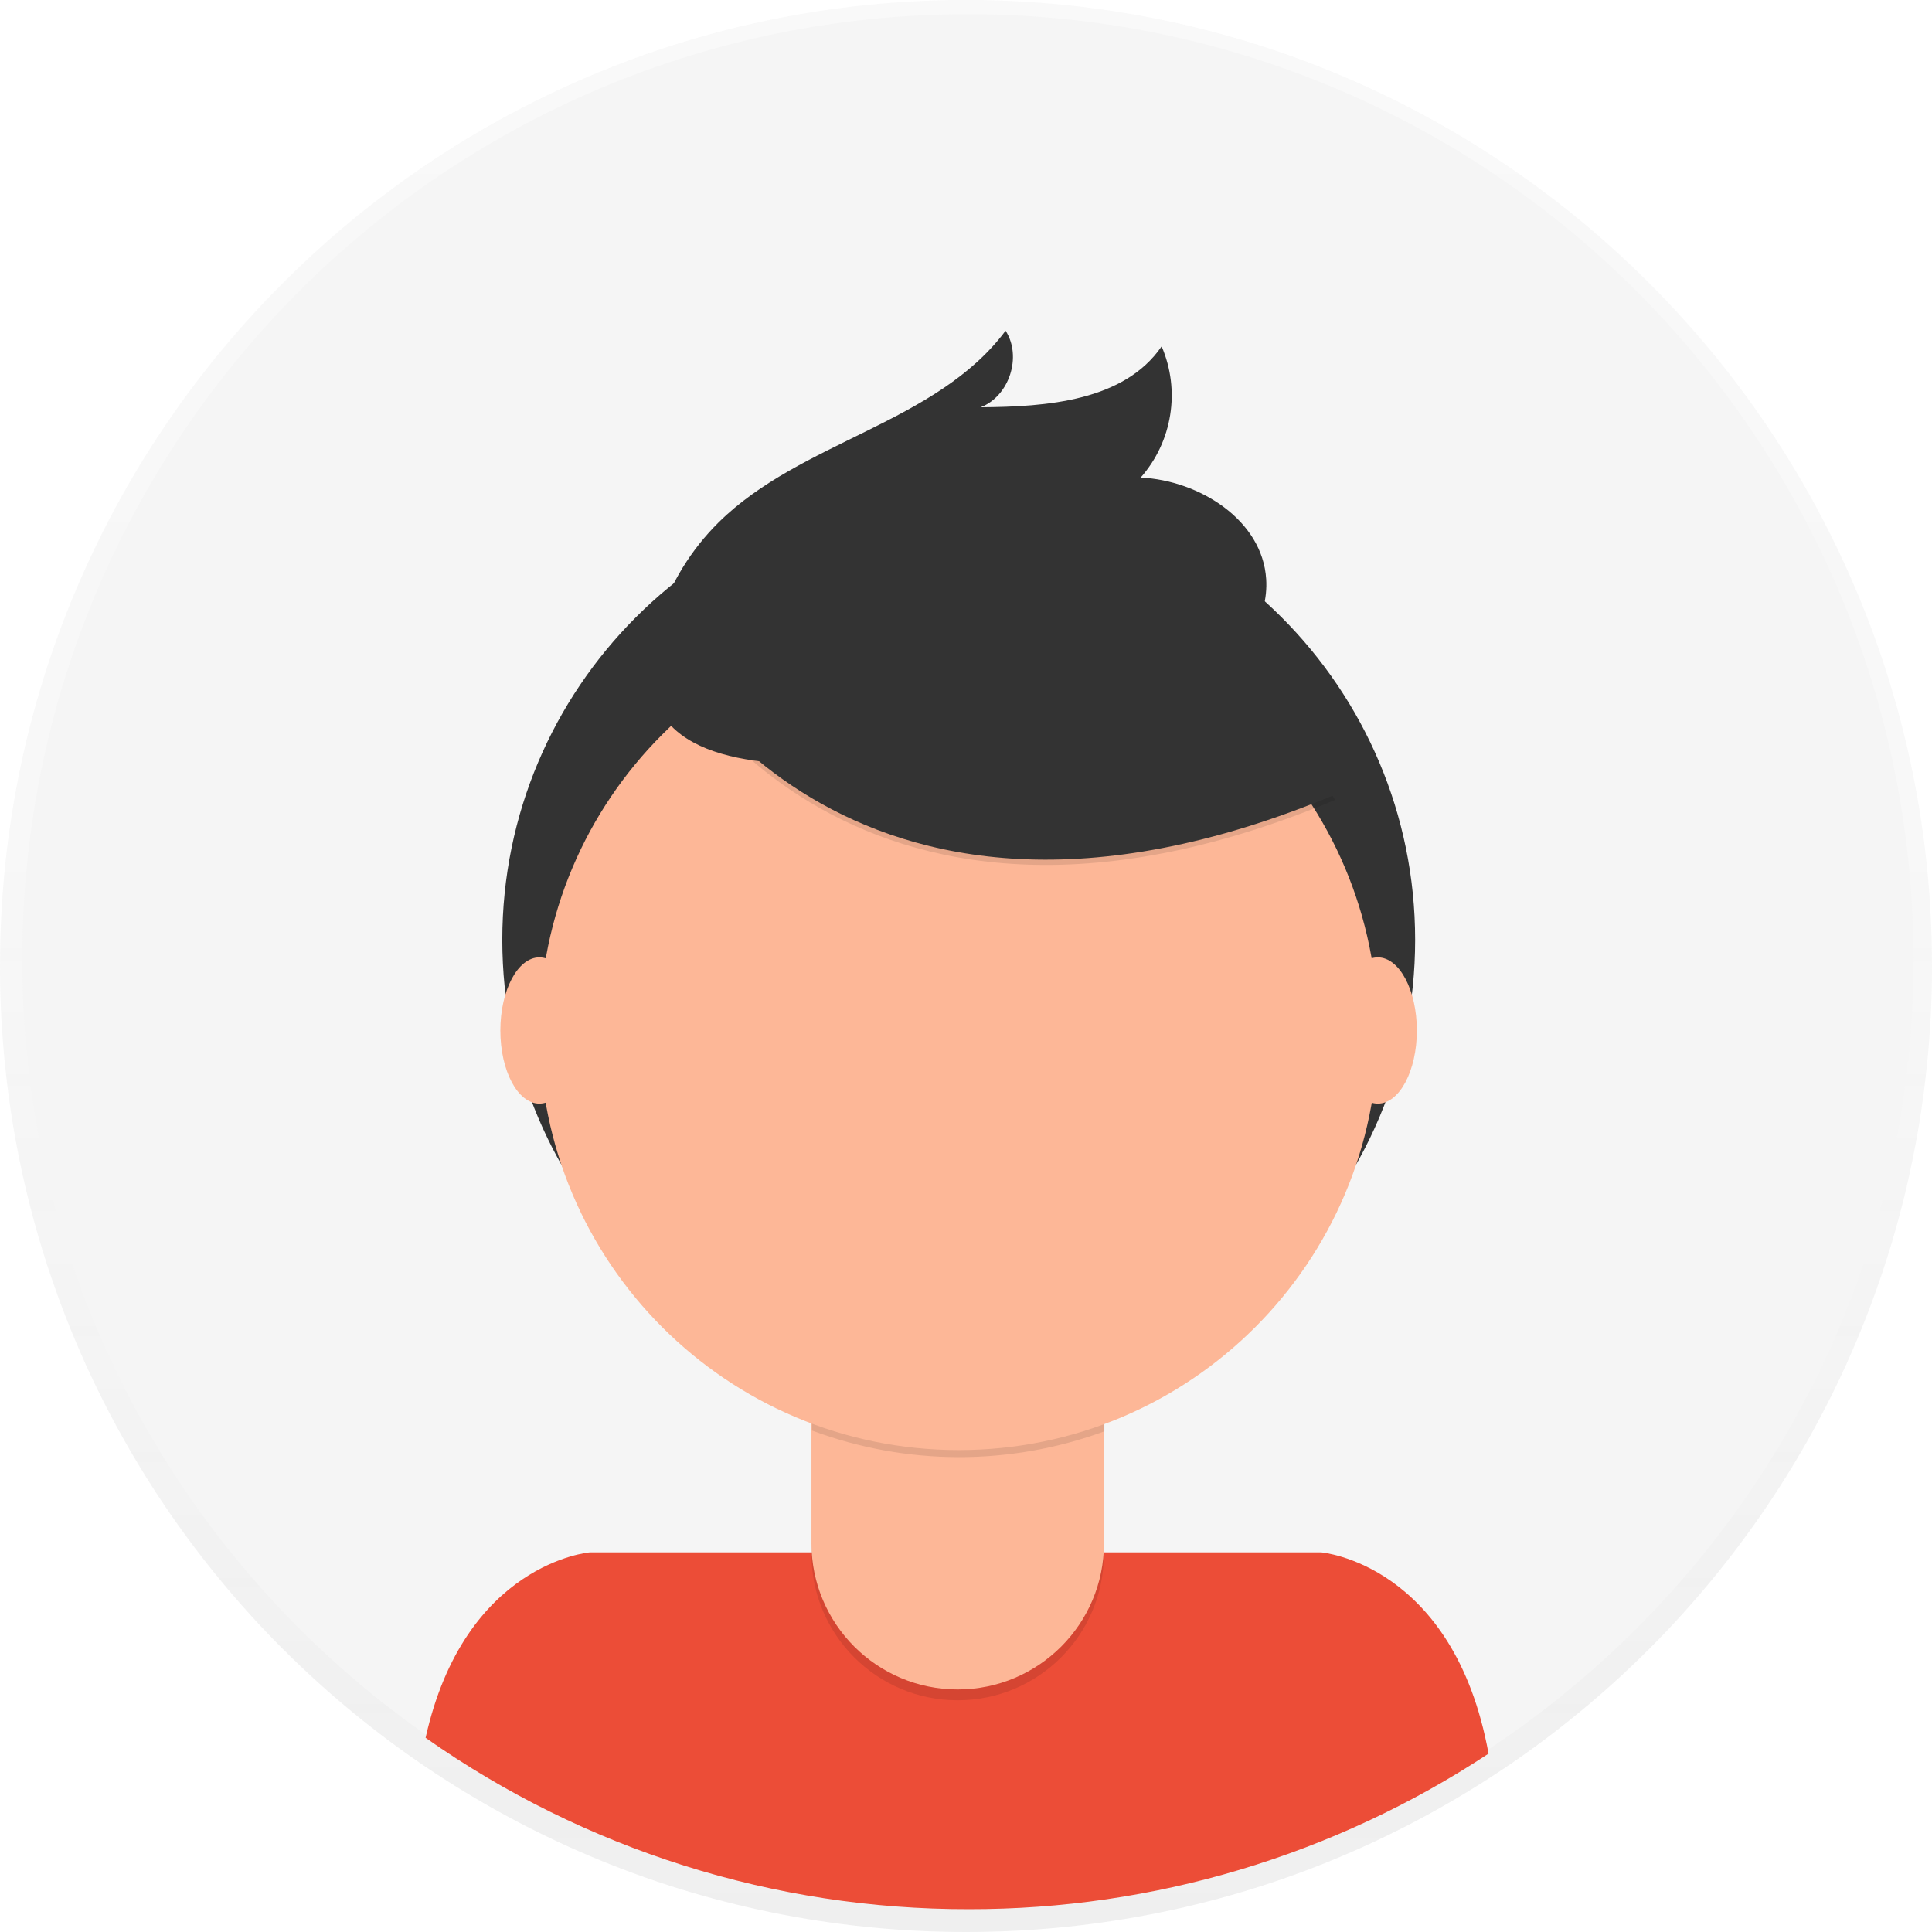
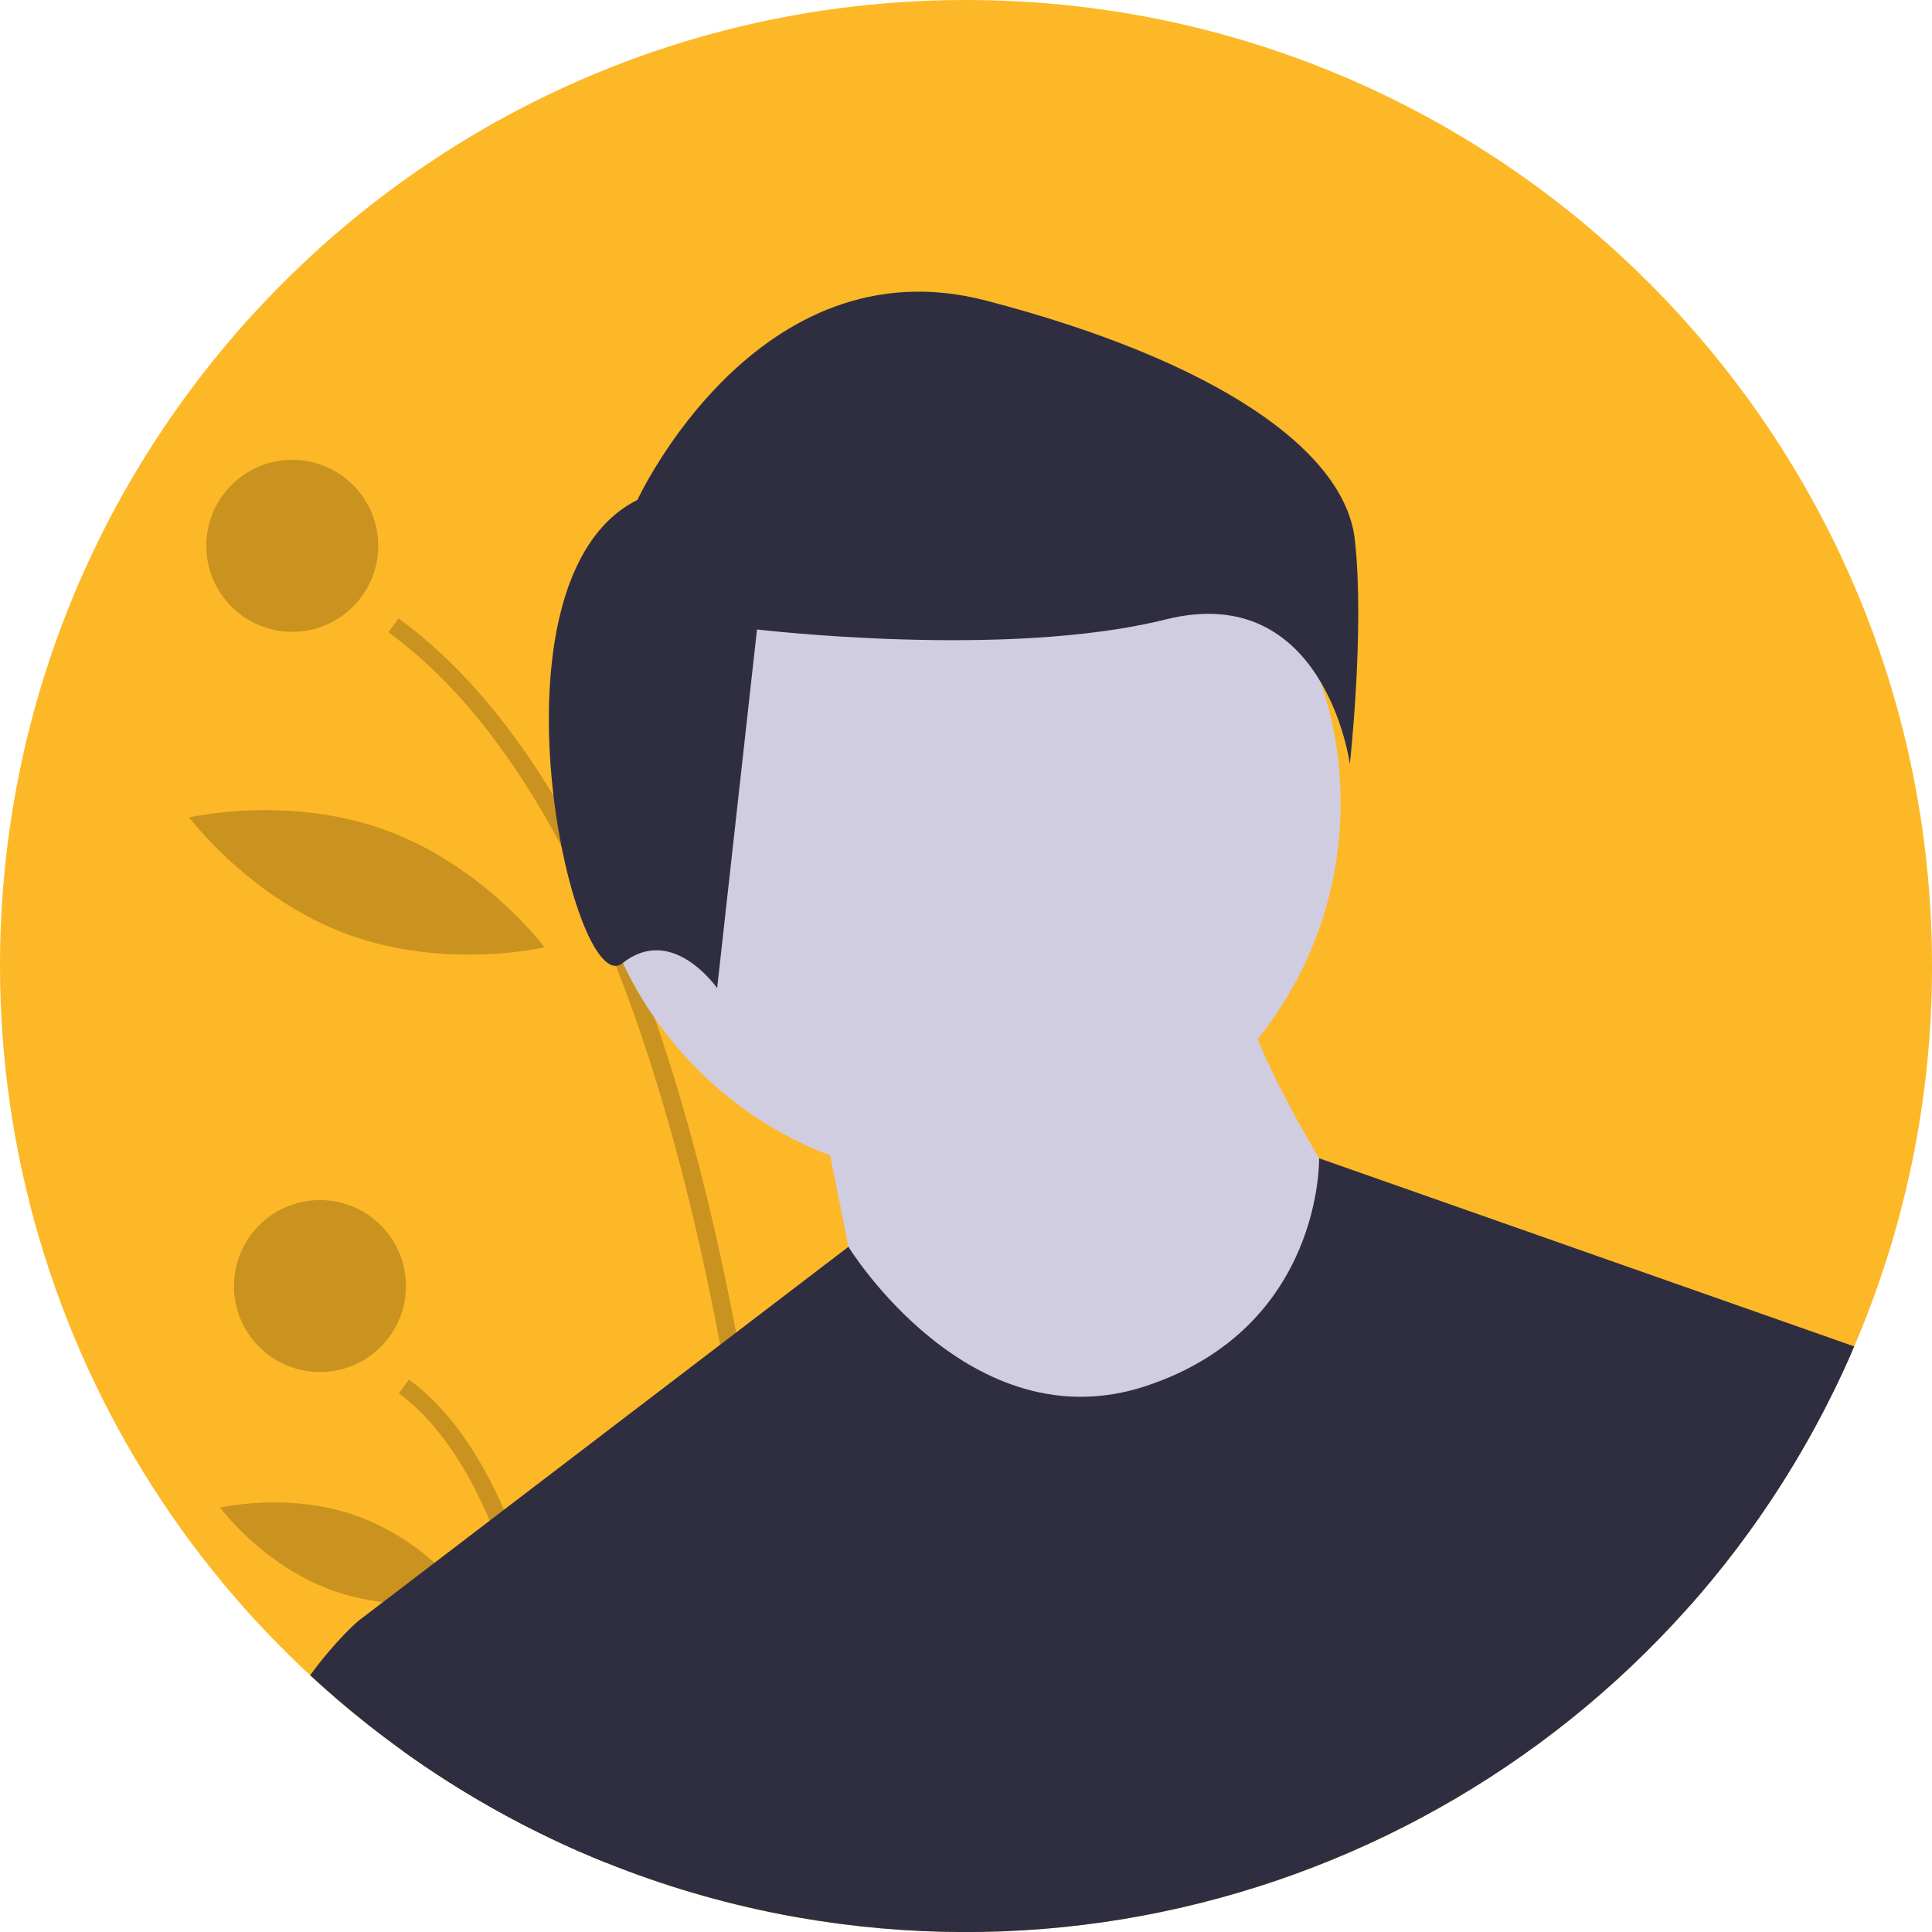
- <svg xmlns="http://www.w3.org/2000/svg" id="457bf273-24a3-4fd8-a857-e9b918267d6a" data-name="Layer 1" width="698" height="698" viewBox="0 0 698 698">
-   <defs>
-     <linearGradient id="b247946c-c62f-4d08-994a-4c3d64e1e98f" x1="349" y1="698" x2="349" gradientUnits="userSpaceOnUse">
-       <stop offset="0" stop-color="gray" stop-opacity="0.25" />
-       <stop offset="0.54" stop-color="gray" stop-opacity="0.12" />
-       <stop offset="1" stop-color="gray" stop-opacity="0.1" />
-     </linearGradient>
-   </defs>
-   <g opacity="0.5">
-     <circle cx="349" cy="349" r="349" fill="url(#b247946c-c62f-4d08-994a-4c3d64e1e98f)" />
-   </g>
-   <circle cx="349.68" cy="346.77" r="341.64" fill="#f5f5f5" />
-   <path d="M601,790.76a340,340,0,0,0,187.79-56.2c-12.59-68.8-60.5-72.72-60.5-72.72H464.09s-45.21,3.71-59.33,67A340.07,340.07,0,0,0,601,790.76Z" transform="translate(-251 -101)" fill="#ec4d37" />
-   <circle cx="346.37" cy="339.57" r="164.9" fill="#333" />
-   <path d="M293.15,476.92H398.81a0,0,0,0,1,0,0v84.53A52.83,52.83,0,0,1,346,614.28h0a52.83,52.83,0,0,1-52.83-52.83V476.92a0,0,0,0,1,0,0Z" opacity="0.1" />
-   <path d="M296.5,473h99a3.35,3.35,0,0,1,3.35,3.35v81.18A52.83,52.83,0,0,1,346,610.37h0a52.83,52.83,0,0,1-52.83-52.83V476.35A3.35,3.35,0,0,1,296.5,473Z" fill="#fdb797" />
-   <path d="M544.34,617.82a152.07,152.07,0,0,0,105.66.29v-13H544.34Z" transform="translate(-251 -101)" opacity="0.1" />
-   <circle cx="346.37" cy="372.44" r="151.45" fill="#fdb797" />
-   <path d="M489.49,335.68S553.32,465.24,733.37,390l-41.92-65.73-74.31-26.67Z" transform="translate(-251 -101)" opacity="0.1" />
-   <path d="M489.49,333.78s63.83,129.56,243.88,54.3l-41.92-65.73-74.31-26.67Z" transform="translate(-251 -101)" fill="#333" />
-   <path d="M488.93,325a87.49,87.49,0,0,1,21.69-35.27c29.79-29.45,78.63-35.66,103.68-69.24,6,9.32,1.36,23.65-9,27.65,24-.16,51.81-2.26,65.38-22a44.89,44.89,0,0,1-7.57,47.4c21.27,1,44,15.4,45.34,36.65.92,14.16-8,27.56-19.59,35.68s-25.71,11.85-39.56,14.9C608.86,369.7,462.54,407.07,488.93,325Z" transform="translate(-251 -101)" fill="#333" />
-   <ellipse cx="194.86" cy="372.3" rx="14.09" ry="26.42" fill="#fdb797" />
-   <ellipse cx="497.8" cy="372.3" rx="14.09" ry="26.42" fill="#fdb797" />
+ <svg xmlns="http://www.w3.org/2000/svg" id="e59edb86-a3bc-4694-8aac-31e565ca5cfc" data-name="Layer 1" width="676" height="676" viewBox="0 0 676 676">
+   <path d="M938,450a336.852,336.852,0,0,1-27.22,133.1L909.66,585.68A338.559,338.559,0,0,1,541.35,782.93q-3.045-.54-6.08-1.12a334.981,334.981,0,0,1-61.14-18.03q-4.815-1.935-9.56-4.01c-2.16-.94-4.32-1.91-6.46-2.91A338.414,338.414,0,0,1,262,450c0-186.67,151.33-338,338-338S938,263.33,938,450Z" transform="translate(-262 -112)" fill="#fdb827" />
+   <path d="M541.35,782.93q-3.045-.54-6.08-1.12c-1.32-38.31-5.85-116.94-21.3-199.29C505.52,537.45,493.79,491.25,477.52,449.95a412.604,412.604,0,0,0-19.07-41.84c-16.44-31.05-36.38-57.19-60.56-74.9l3.56-4.86q30.165,22.11,54.22,62.08,7.215,11.97,13.86,25.54,7.125,14.52,13.59,30.83,4.125,10.38,7.97,21.48,16.74,48.195,28.46,109.98,2.595,13.65,4.94,27.97C536.6,680.2,540.25,748.59,541.35,782.93Z" transform="translate(-262 -112)" opacity="0.2" />
+   <path d="M464.57,759.77c-2.16-.94-4.32-1.91-6.46-2.91-2.09-22.7-5.93-50.86-12.95-77.59A254.557,254.557,0,0,0,433.35,644.07c-8.01-18.75-18.38-34.69-31.79-44.52l3.56-4.85c14.04,10.28,24.87,26.53,33.24,45.54,9.43,21.42,15.72,46.35,19.91,70.17C461.38,728.1,463.34,745.19,464.57,759.77Z" transform="translate(-262 -112)" opacity="0.2" />
+   <circle cx="102.262" cy="190.982" r="30.089" opacity="0.2" />
+   <circle cx="111.951" cy="449.991" r="30.089" opacity="0.2" />
+   <path d="M483.714,353.521c-6.38,35.997,7.705,68.592,7.705,68.592s24.43-25.768,30.81-61.766-7.705-68.592-7.705-68.592S490.095,317.524,483.714,353.521Z" transform="translate(-262 -112)" opacity="0.2" />
+   <path d="M383.718,438.971c34.335,12.555,68.837,4.498,68.837,4.498s-21.166-28.413-55.501-40.968-68.837-4.498-68.837-4.498S349.383,426.416,383.718,438.971Z" transform="translate(-262 -112)" opacity="0.2" />
+   <path d="M377.895,668.333c24.066,8.8,48.283,3.059,48.283,3.059S411.377,651.384,387.311,642.584s-48.283-3.059-48.283-3.059S353.829,659.533,377.895,668.333Z" transform="translate(-262 -112)" opacity="0.2" />
+   <circle cx="337.306" cy="281.079" r="131.77" fill="#d0cde1" />
+   <path d="M547.833,493.965s16.471,78.239,16.471,86.474,78.239,45.296,78.239,45.296L712.546,613.382,737.253,539.261s-41.178-61.767-41.178-86.474Z" transform="translate(-262 -112)" fill="#d0cde1" />
+   <path d="M910.78,583.1,909.66,585.68A338.559,338.559,0,0,1,541.35,782.93q-3.045-.54-6.08-1.12a334.981,334.981,0,0,1-61.14-18.03q-4.815-1.935-9.56-4.01c-2.16-.94-4.32-1.91-6.46-2.91a337.593,337.593,0,0,1-55.25-32.28l-15.62-45.31,8.78-6.7,18.06-13.79,19.27-14.71,5.01-3.83,75.61-57.72,5.58-4.26,39.3-30,.01-.01s42.5,69.25,104.27,48.66,60.42-79.63,60.42-79.63Z" transform="translate(-262 -112)" fill="#2f2e41" />
+   <path d="M485.035,286.916s41.837-90.646,122.023-69.728,125.51,52.296,128.996,83.673-1.743,78.443-1.743,78.443-8.716-64.498-64.498-50.552-142.941,3.486-142.941,3.486L512.926,457.748s-15.689-22.661-33.121-8.716S429.253,314.807,485.035,286.916Z" transform="translate(-262 -112)" fill="#2f2e41" />
+   <path d="M474.13,763.78q-4.815-1.935-9.56-4.01c-2.16-.94-4.32-1.91-6.46-2.91a338.835,338.835,0,0,1-87.59-58.7c9.19-12.52,16.72-18.89,16.72-18.89h61.77l9.26,31.14Z" transform="translate(-262 -112)" fill="#2f2e41" />
+   <path d="M856.67,576.32l52.99,9.36A337.944,337.944,0,0,1,852.9,674.25Z" transform="translate(-262 -112)" fill="#2f2e41" />
</svg>
